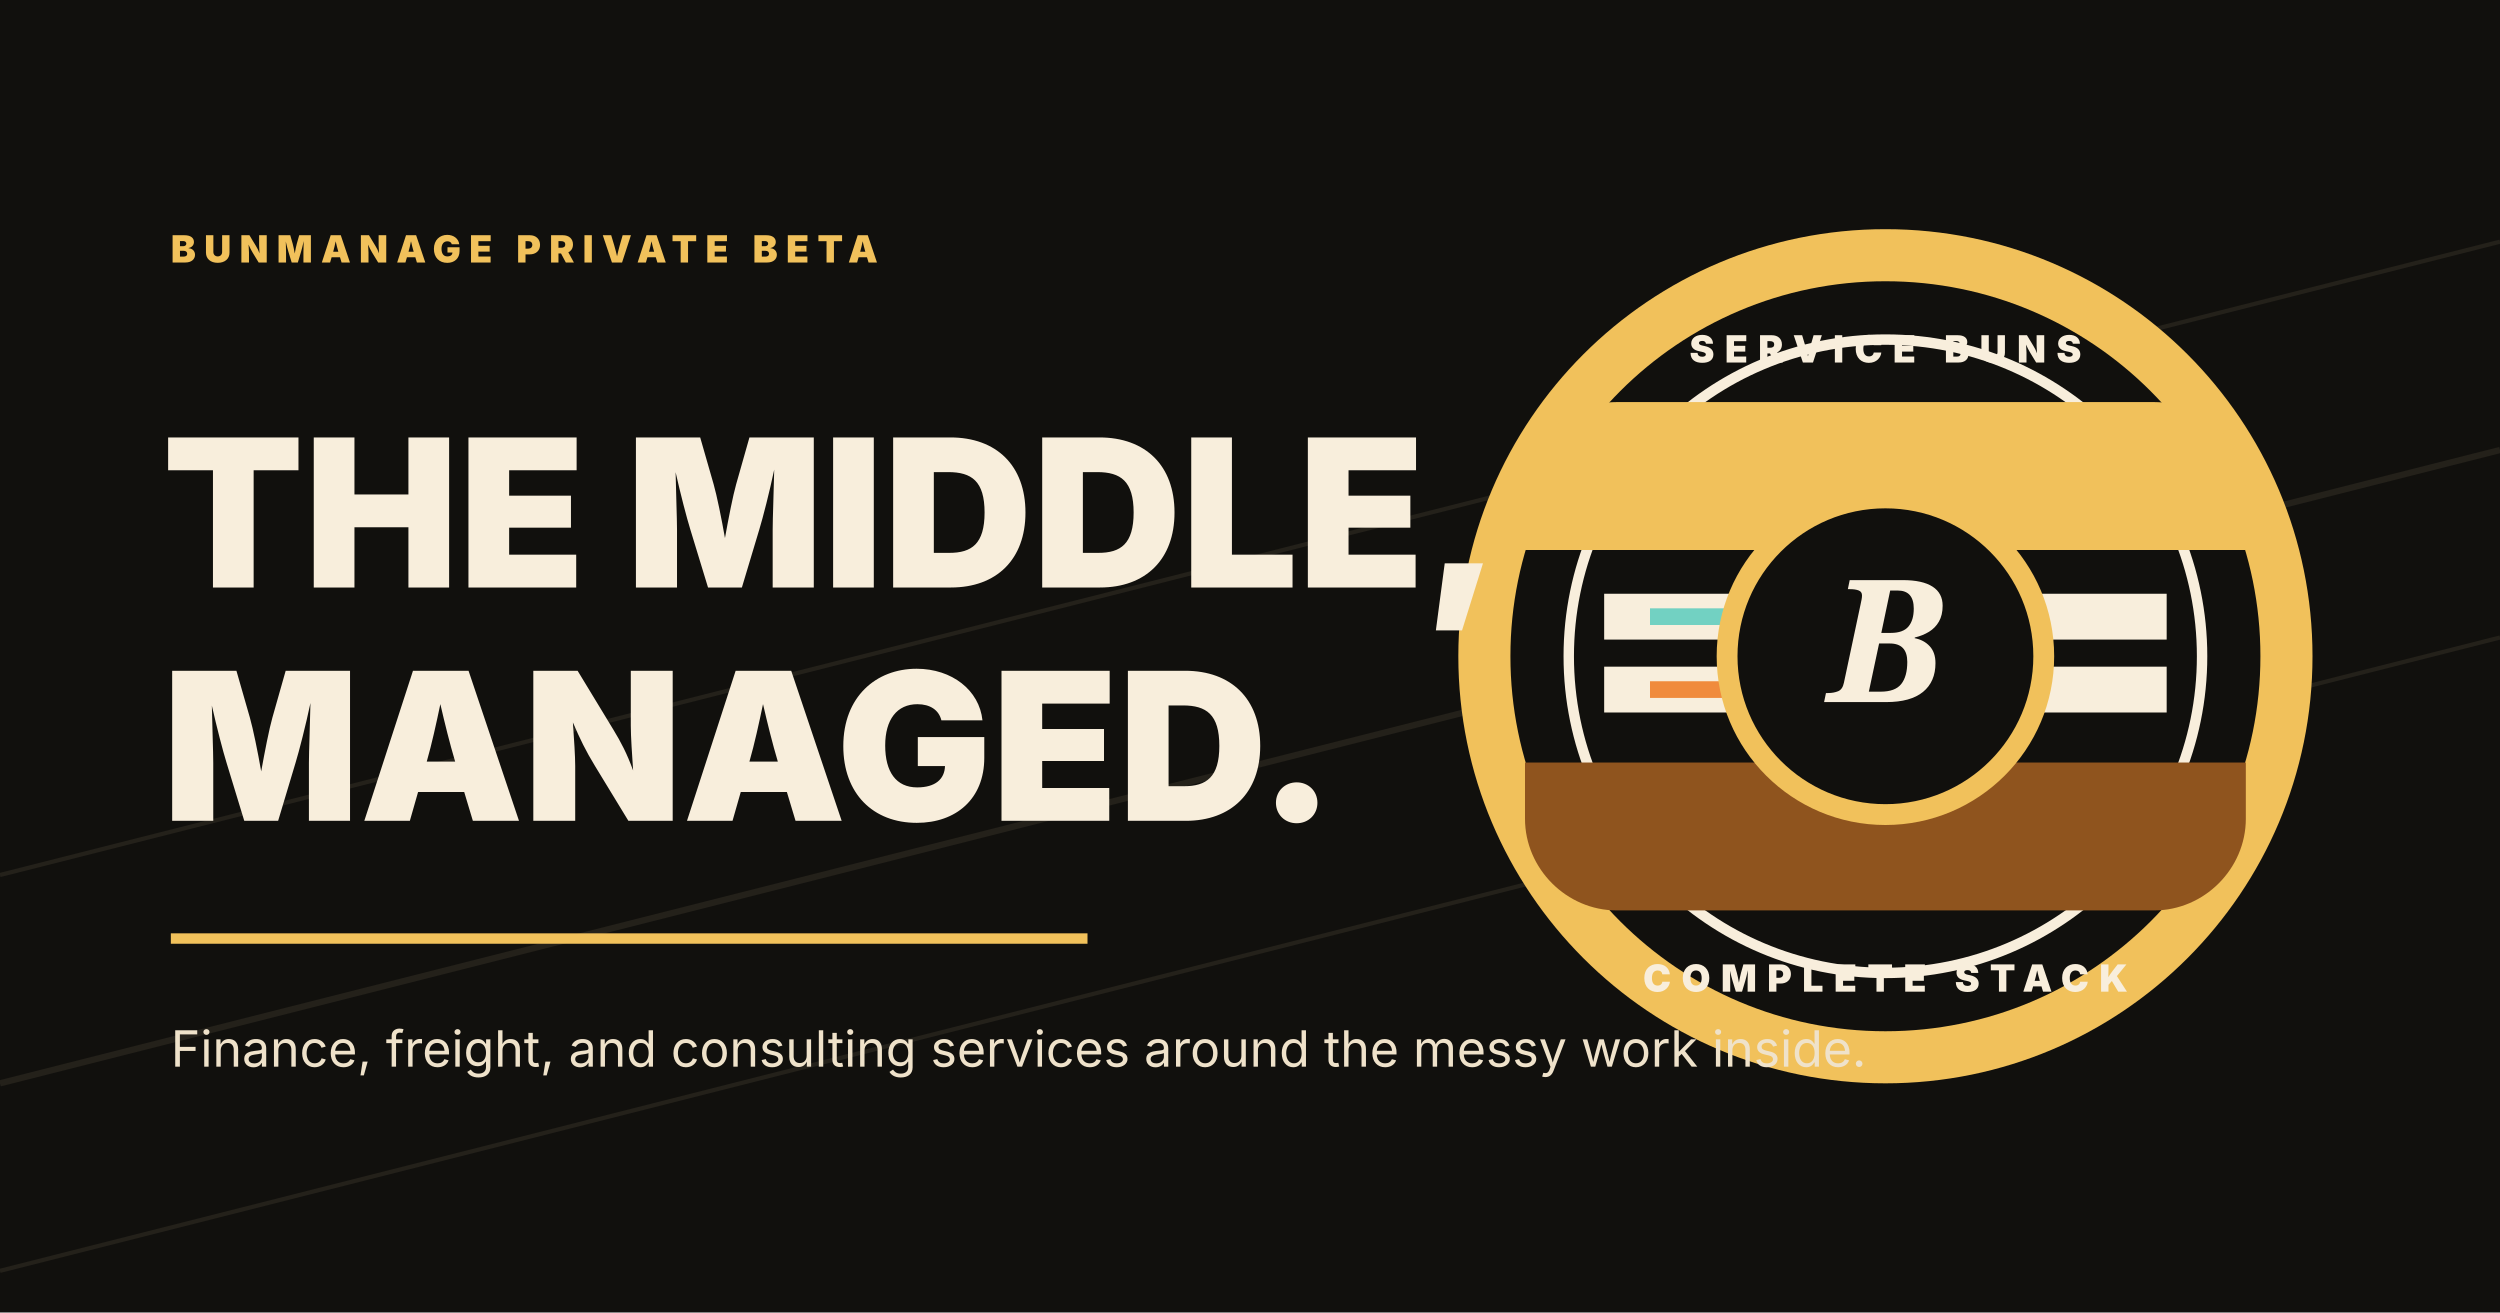
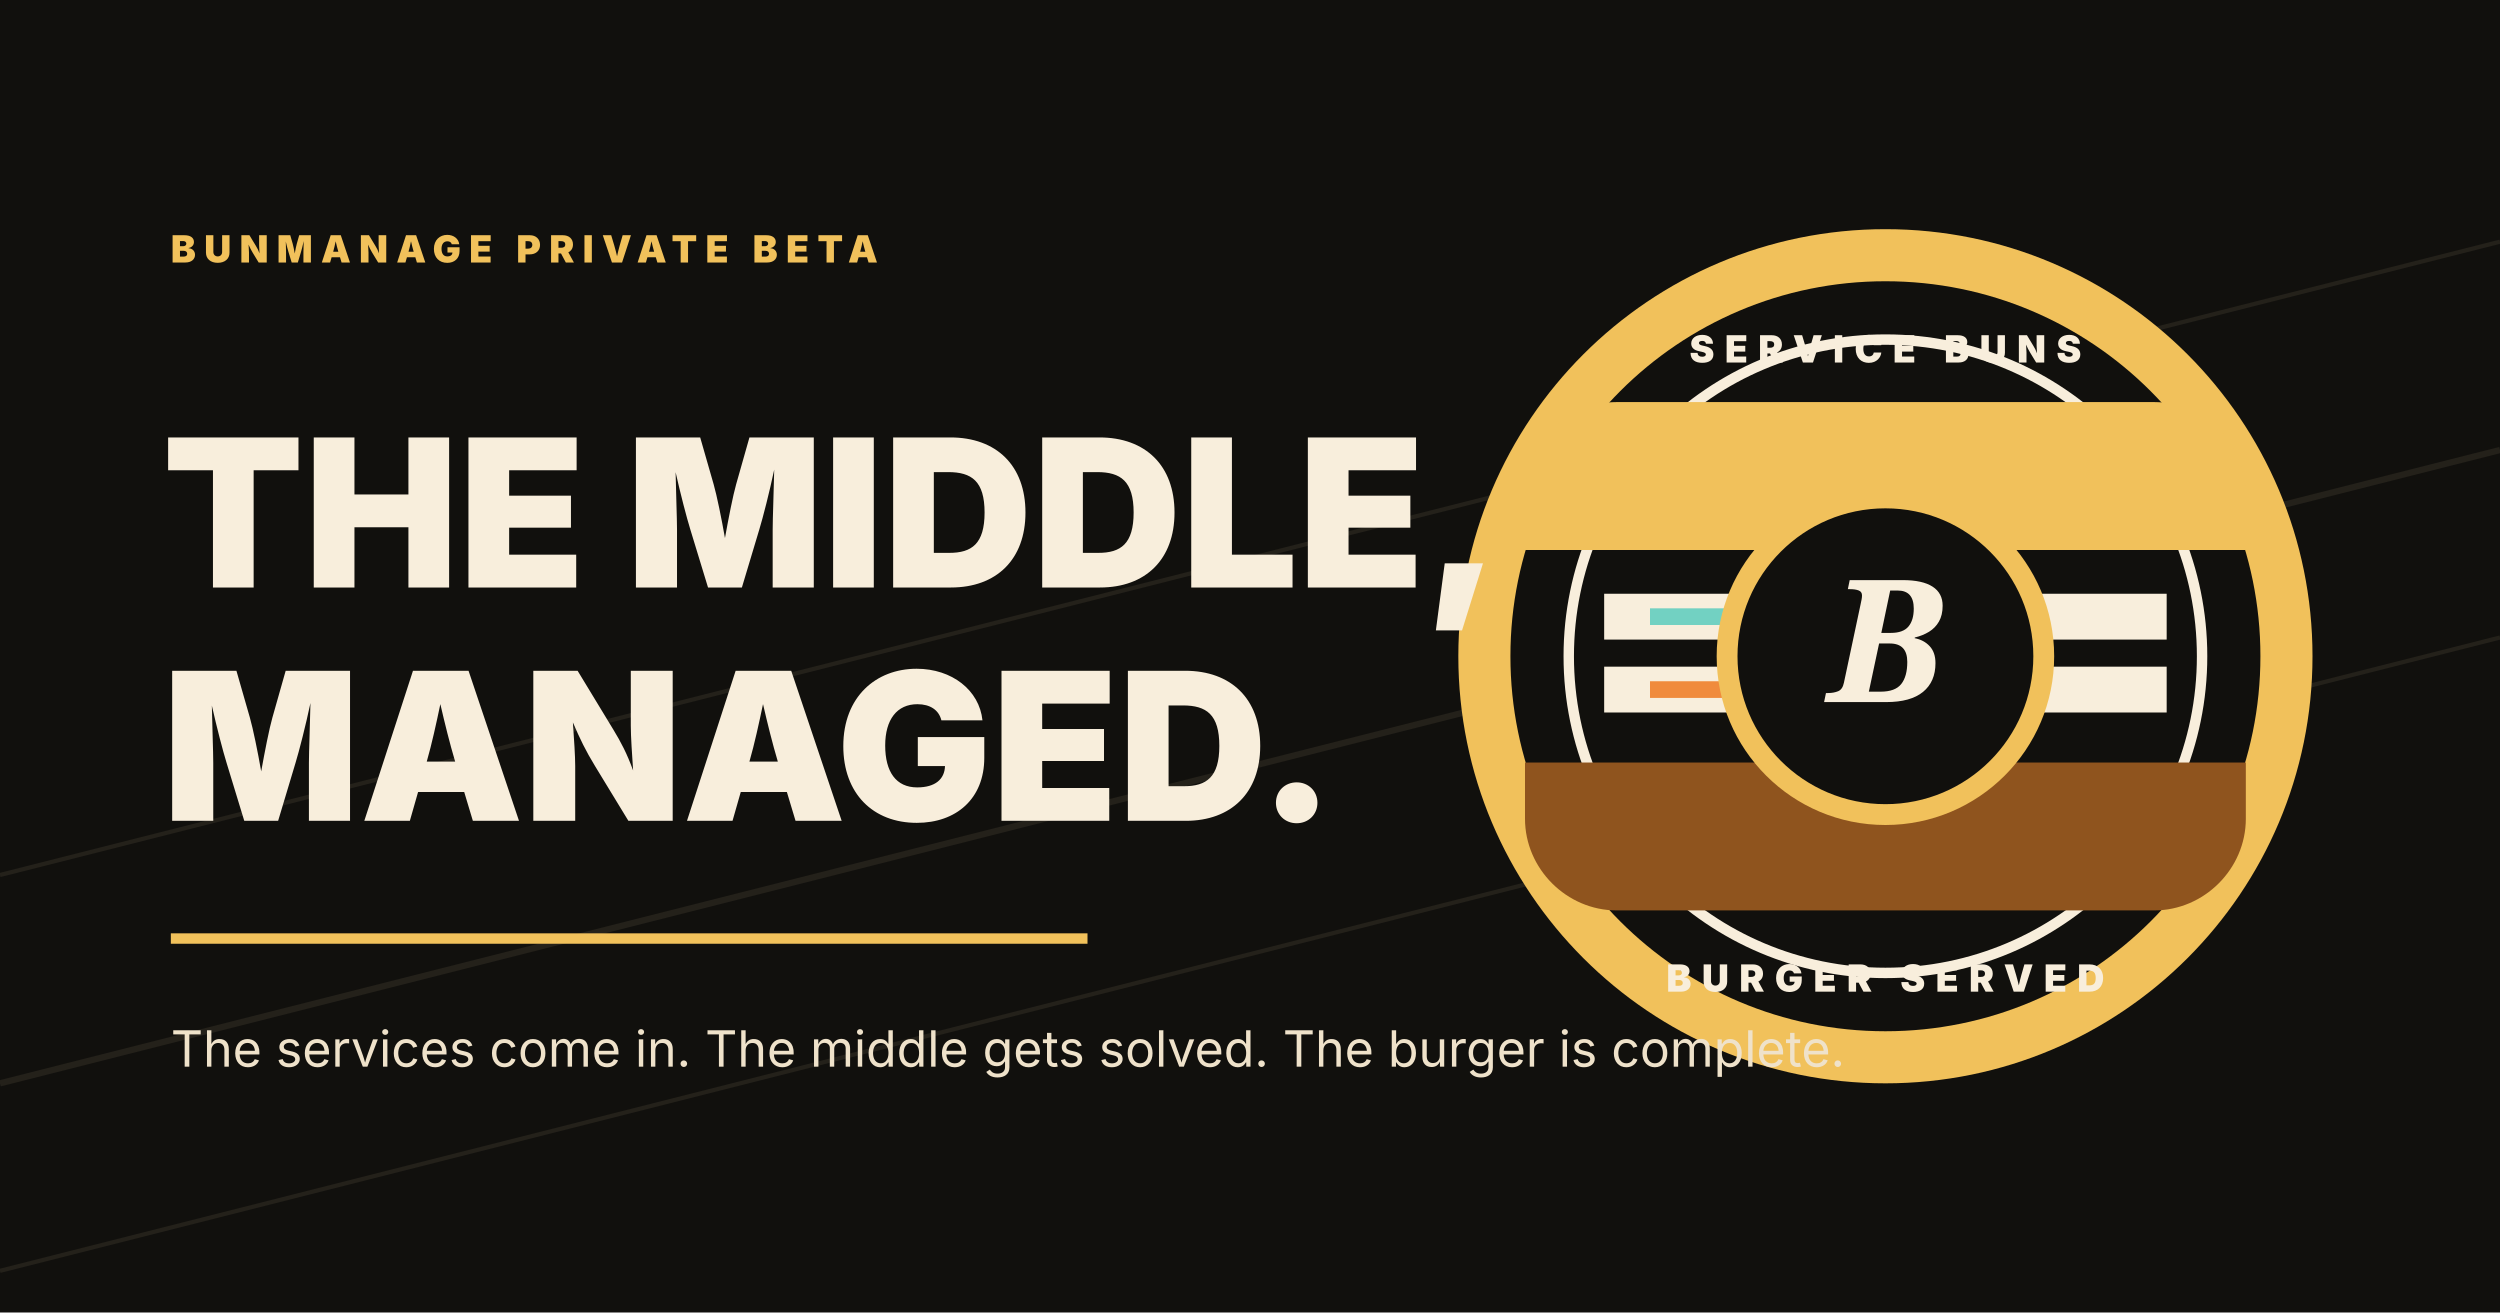
<svg xmlns="http://www.w3.org/2000/svg" width="1200" height="630" viewBox="0 0 1200 630" role="img" aria-labelledby="title desc">
  <rect width="1200" height="630" fill="#11100d" />
  <path d="M0 520 L1200 216" stroke="#24211a" stroke-width="3" />
  <path d="M0 420 L1200 116" stroke="#24211a" stroke-width="2" />
  <path d="M0 610 L1200 306" stroke="#24211a" stroke-width="2" />
  <circle cx="905" cy="315" r="205" fill="#f1c15b" />
  <circle cx="905" cy="315" r="180" fill="#11100d" />
  <circle cx="905" cy="315" r="152" fill="none" stroke="#f8eedc" stroke-width="5" />
  <path d="M776 193 H1034 C1058 193 1078 213 1078 237 V264 H732 V237 C732 213 752 193 776 193Z" fill="#f1c15b" />
  <path d="M732 366 H1078 V393 C1078 417 1058 437 1034 437 H776 C752 437 732 417 732 393Z" fill="#8f541e" />
  <rect x="770" y="285" width="270" height="22" fill="#f8eedc" />
  <rect x="770" y="320" width="270" height="22" fill="#f8eedc" />
  <rect x="792" y="292" width="85" height="8" fill="#72d1c2" />
  <rect x="792" y="327" width="124" height="8" fill="#f08b3d" />
  <circle cx="905" cy="315" r="76" fill="#11100d" stroke="#f1c15b" stroke-width="10" />
  <text x="905" y="337" text-anchor="middle" fill="#f8eedc" font-family="Georgia, serif" font-size="82" font-style="italic" font-weight="700">B</text>
  <text x="905" y="174" text-anchor="middle" fill="#f8eedc" font-family="Inter, Arial, sans-serif" font-size="18" font-weight="900" letter-spacing="5">SERVICE BUNS</text>
-   <text x="905" y="476" text-anchor="middle" fill="#f8eedc" font-family="Inter, Arial, sans-serif" font-size="18" font-weight="900" letter-spacing="5">COMPLETE STACK</text>
+   <text x="905" y="476" text-anchor="middle" fill="#f8eedc" font-family="Inter, Arial, sans-serif" font-size="18" font-weight="900" letter-spacing="5">BURGER SERVED</text>
  <text x="82" y="126" fill="#f1c15b" font-family="Inter, Arial, sans-serif" font-size="18" font-weight="900" letter-spacing="4">BUNMANAGE PRIVATE BETA</text>
  <text x="78" y="282" fill="#f8eedc" font-family="Inter, Arial, sans-serif" font-size="99" font-weight="900">THE MIDDLE,</text>
  <text x="78" y="394" fill="#f8eedc" font-family="Inter, Arial, sans-serif" font-size="99" font-weight="900">MANAGED.</text>
  <rect x="82" y="448" width="440" height="5" fill="#f1c15b" />
-   <text x="82" y="512" fill="#efe2ca" font-family="Inter, Arial, sans-serif" font-size="24">Finance, freight, and consulting services around the messy work inside.</text>
+   <text x="82" y="512" fill="#efe2ca" font-family="Inter, Arial, sans-serif" font-size="24">The services come in. The middle gets solved. The burger is complete.</text>
</svg>
